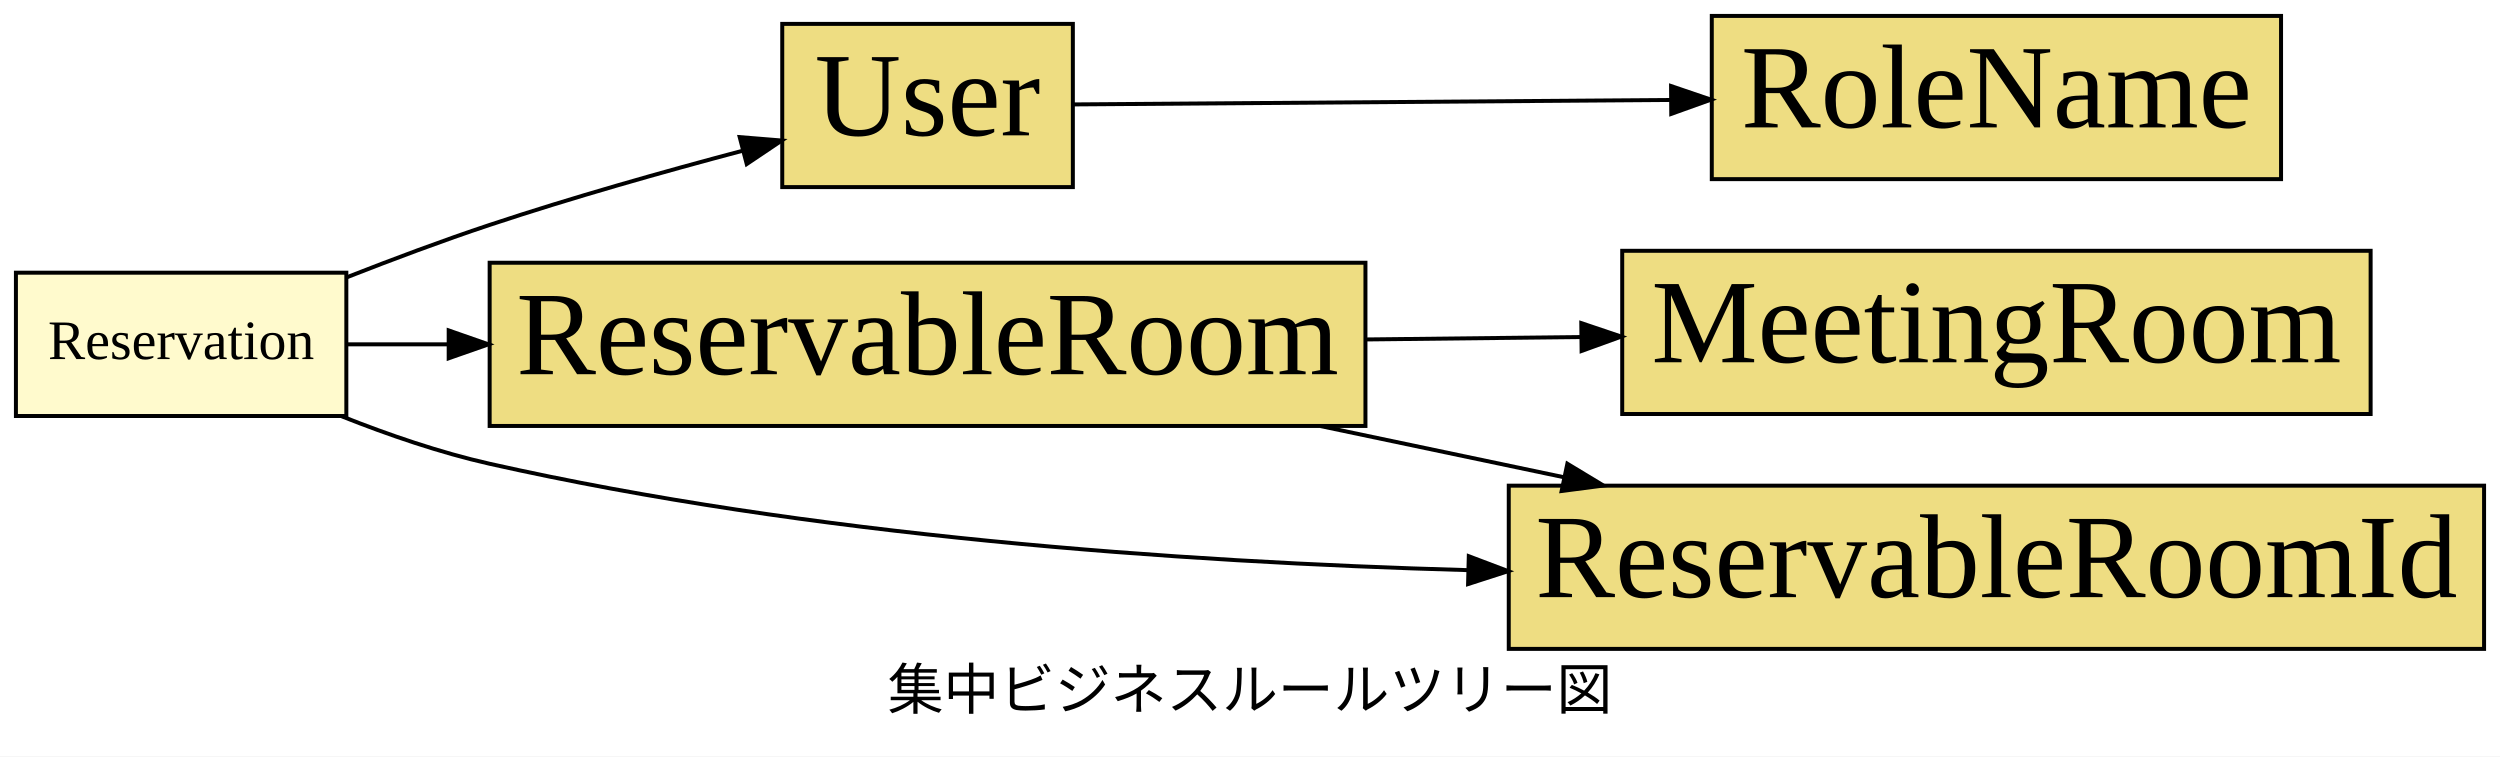
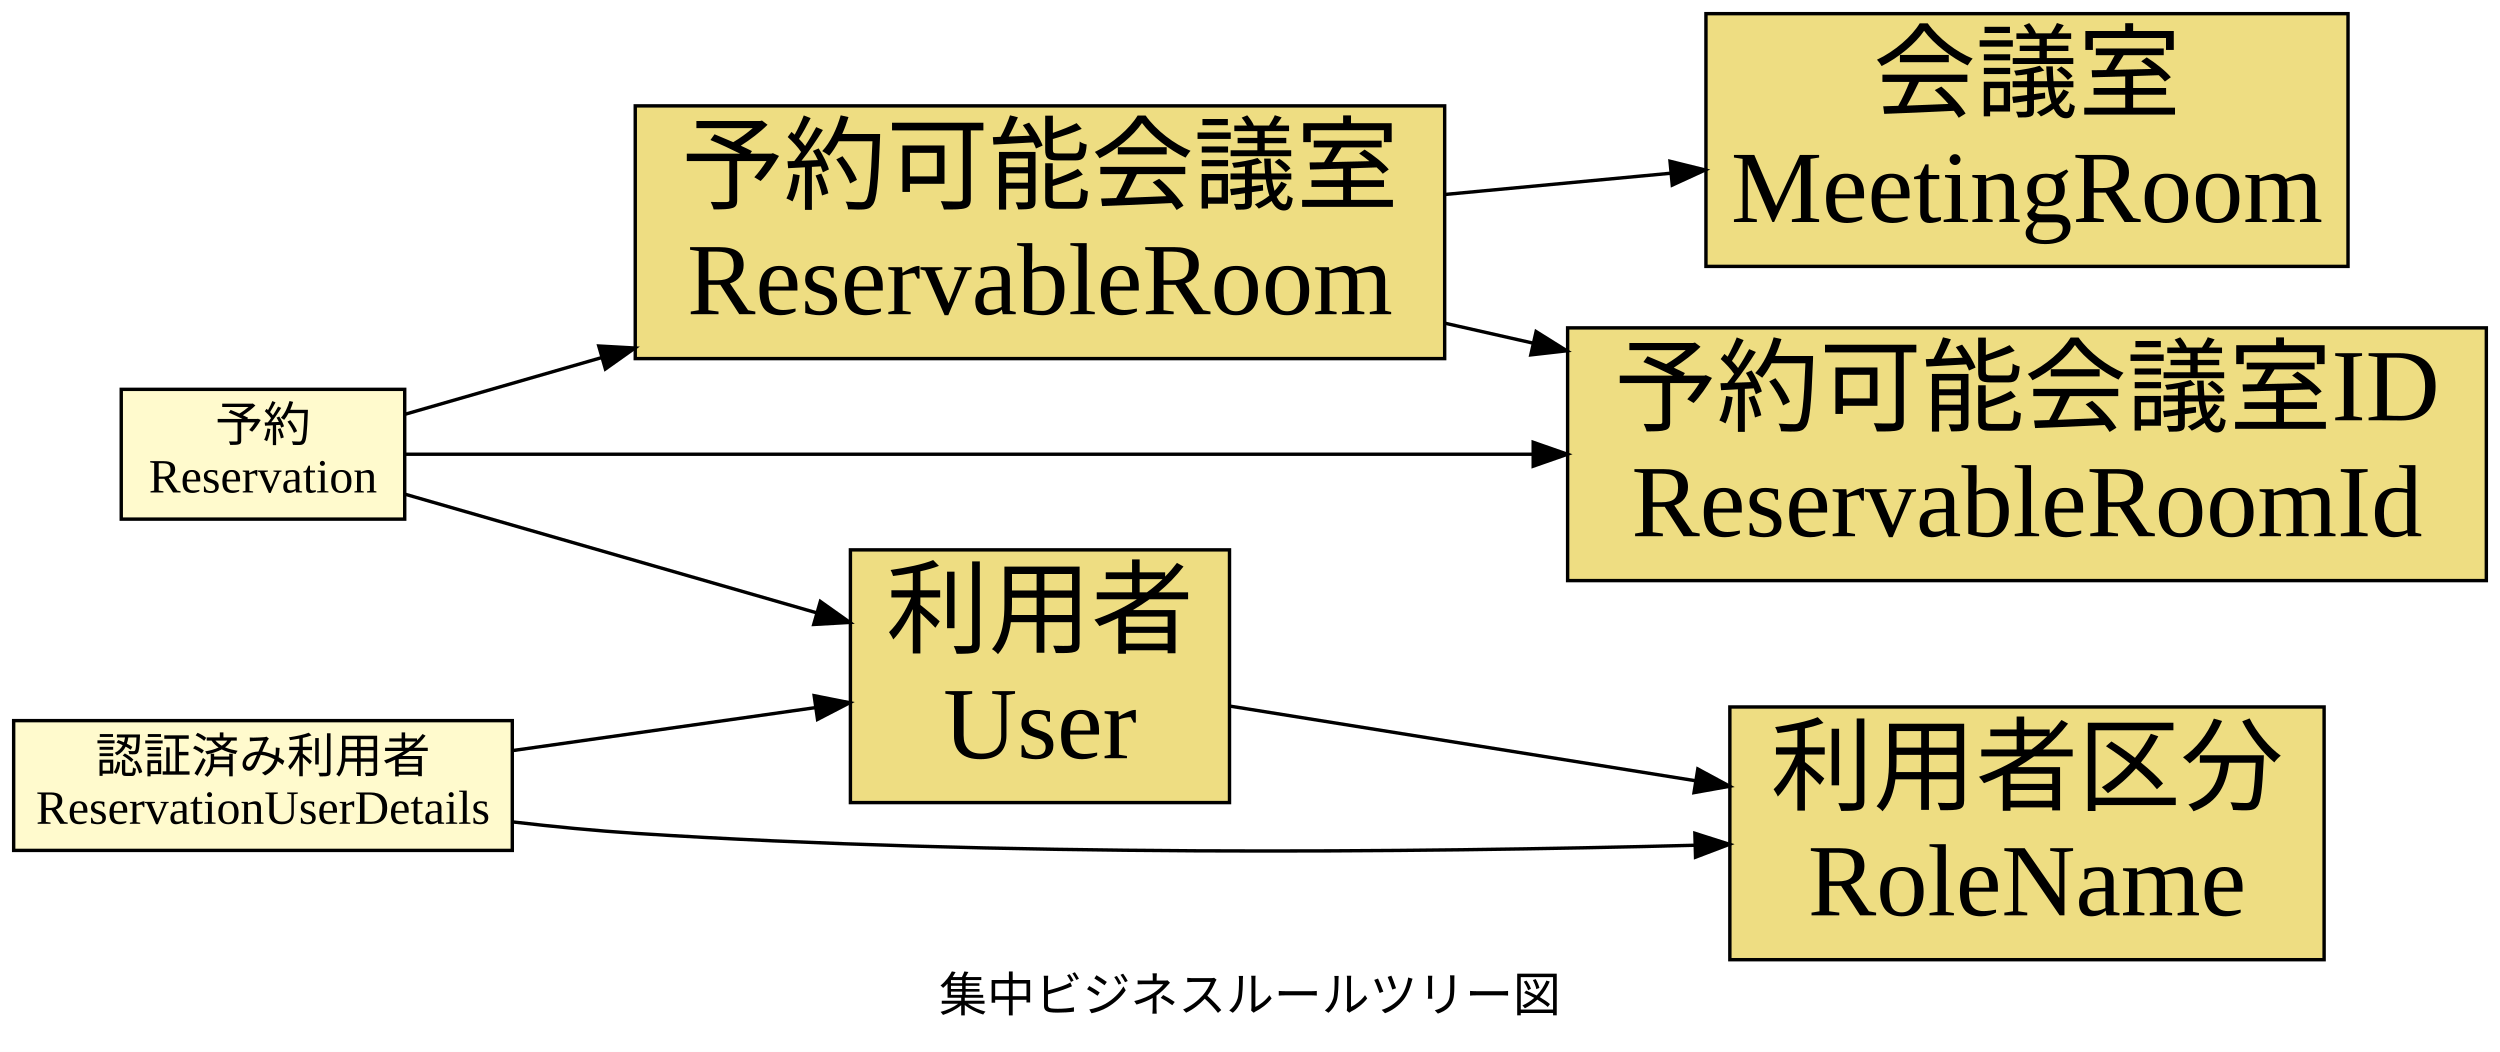
- <svg xmlns="http://www.w3.org/2000/svg" width="628pt" height="190pt" viewBox="0.00 0.00 628.00 190.00">
-   <g id="graph0" class="graph" transform="scale(1 1) rotate(0) translate(4 186)">
-     <polygon fill="white" stroke="transparent" points="-4,4 -4,-186 624,-186 624,4 -4,4" />
-     <text text-anchor="middle" x="310" y="-7.8" font-family="Times New Roman,serif" font-size="14.00">
+ <svg xmlns="http://www.w3.org/2000/svg" width="732pt" height="308pt" viewBox="0.00 0.00 732.00 308.00">
+   <g id="graph0" class="graph" transform="scale(1 1) rotate(0) translate(4 304)">
+     <polygon fill="white" stroke="transparent" points="-4,4 -4,-304 728,-304 728,4 -4,4" />
+     <text text-anchor="middle" x="362" y="-7.8" font-family="Times New Roman,serif" font-size="14.00">
            集中ビジネスルールツリー図
        </text>
    <g id="node1" class="node">
-       <polygon fill="#eedd82" stroke="black" points="569,-182 426,-182 426,-141 569,-141 569,-182" />
-       <text text-anchor="middle" x="497.5" y="-154" font-family="Times New Roman,serif" font-size="30.00">
+       <polygon fill="lemonchiffon" stroke="black" points="114.5,-190 31.5,-190 31.5,-152 114.5,-152 114.5,-190" />
+       <text text-anchor="middle" x="73" y="-174.8" font-family="Times New Roman,serif" font-size="14.00">予約</text>
+       <text text-anchor="middle" x="73" y="-159.8" font-family="Times New Roman,serif" font-size="14.00">
+                 Reservation
+             </text>
+     </g>
+     <g id="node3" class="node">
+       <polygon fill="#eedd82" stroke="black" points="419,-273 182,-273 182,-199 419,-199 419,-273" />
+       <text text-anchor="middle" x="300.5" y="-245" font-family="Times New Roman,serif" font-size="30.00">
+                 予約可能会議室
+             </text>
+       <text text-anchor="middle" x="300.5" y="-212" font-family="Times New Roman,serif" font-size="30.00">
+                 ReservableRoom
+             </text>
+     </g>
+     <g id="edge7" class="edge">
+       <path fill="none" stroke="black" d="M114.58,-182.7C131.18,-187.48 151.39,-193.31 172.27,-199.33" />
+       <polygon fill="black" stroke="black" points="171.32,-202.69 181.9,-202.1 173.26,-195.97 171.32,-202.69" />
+     </g>
+     <g id="node4" class="node">
+       <polygon fill="#eedd82" stroke="black" points="724,-208 455,-208 455,-134 724,-134 724,-208" />
+       <text text-anchor="middle" x="589.5" y="-180" font-family="Times New Roman,serif" font-size="30.00">
+                 予約可能会議室ID
+             </text>
+       <text text-anchor="middle" x="589.5" y="-147" font-family="Times New Roman,serif" font-size="30.00">
+                 ReservableRoomId
+             </text>
+     </g>
+     <g id="edge5" class="edge">
+       <path fill="none" stroke="black" d="M114.8,-171C185.28,-171 333.03,-171 444.9,-171" />
+       <polygon fill="black" stroke="black" points="444.92,-174.5 454.92,-171 444.92,-167.5 444.92,-174.5" />
+     </g>
+     <g id="node7" class="node">
+       <polygon fill="#eedd82" stroke="black" points="356,-143 245,-143 245,-69 356,-69 356,-143" />
+       <text text-anchor="middle" x="300.5" y="-115" font-family="Times New Roman,serif" font-size="30.00">利用者
+             </text>
+       <text text-anchor="middle" x="300.5" y="-82" font-family="Times New Roman,serif" font-size="30.00">User
+             </text>
+     </g>
+     <g id="edge1" class="edge">
+       <path fill="none" stroke="black" d="M114.58,-159.3C148.12,-149.63 196.38,-135.72 235.19,-124.54" />
+       <polygon fill="black" stroke="black" points="236.2,-127.89 244.83,-121.76 234.26,-121.16 236.2,-127.89" />
+     </g>
+     <g id="node2" class="node">
+       <polygon fill="#eedd82" stroke="black" points="683.5,-300 495.5,-300 495.5,-226 683.5,-226 683.5,-300" />
+       <text text-anchor="middle" x="589.5" y="-272" font-family="Times New Roman,serif" font-size="30.00">会議室
+             </text>
+       <text text-anchor="middle" x="589.5" y="-239" font-family="Times New Roman,serif" font-size="30.00">
+                 MeetingRoom
+             </text>
+     </g>
+     <g id="edge8" class="edge">
+       <path fill="none" stroke="black" d="M419.06,-247.06C440.98,-249.12 463.73,-251.26 485.18,-253.28" />
+       <polygon fill="black" stroke="black" points="484.98,-256.78 495.26,-254.23 485.64,-249.81 484.98,-256.78" />
+     </g>
+     <g id="edge6" class="edge">
+       <path fill="none" stroke="black" d="M419.06,-209.37C427.61,-207.44 436.29,-205.47 444.96,-203.51" />
+       <polygon fill="black" stroke="black" points="445.77,-206.91 454.75,-201.29 444.22,-200.09 445.77,-206.91" />
+     </g>
+     <g id="node5" class="node">
+       <polygon fill="lemonchiffon" stroke="black" points="146,-93 0,-93 0,-55 146,-55 146,-93" />
+       <text text-anchor="middle" x="73" y="-77.8" font-family="Times New Roman,serif" font-size="14.00">認証済み利用者
+             </text>
+       <text text-anchor="middle" x="73" y="-62.8" font-family="Times New Roman,serif" font-size="14.00">
+                 ReservationUserDetails
+             </text>
+     </g>
+     <g id="node6" class="node">
+       <polygon fill="#eedd82" stroke="black" points="676.5,-97 502.5,-97 502.5,-23 676.5,-23 676.5,-97" />
+       <text text-anchor="middle" x="589.5" y="-69" font-family="Times New Roman,serif" font-size="30.00">利用者区分
+             </text>
+       <text text-anchor="middle" x="589.5" y="-36" font-family="Times New Roman,serif" font-size="30.00">
                RoleName
            </text>
    </g>
-     <g id="node2" class="node">
-       <polygon fill="#eedd82" stroke="black" points="265.5,-180 192.5,-180 192.5,-139 265.5,-139 265.5,-180" />
-       <text text-anchor="middle" x="229" y="-152" font-family="Times New Roman,serif" font-size="30.00">User
-             </text>
+     <g id="edge3" class="edge">
+       <path fill="none" stroke="black" d="M146.2,-63.33C158.14,-61.95 170.4,-60.75 182,-60 287.97,-53.16 409.81,-54.36 492.25,-56.51" />
+       <polygon fill="black" stroke="black" points="492.26,-60.01 502.36,-56.79 492.45,-53.02 492.26,-60.01" />
    </g>
-     <g id="edge5" class="edge">
-       <path fill="none" stroke="black" d="M265.66,-159.77C303.81,-160.05 365.59,-160.52 415.63,-160.89" />
-       <polygon fill="black" stroke="black" points="415.77,-164.39 425.8,-160.97 415.82,-157.39 415.77,-164.39" />
-     </g>
-     <g id="node3" class="node">
-       <polygon fill="lemonchiffon" stroke="black" points="83,-117.5 0,-117.5 0,-81.5 83,-81.5 83,-117.5" />
-       <text text-anchor="middle" x="41.5" y="-95.8" font-family="Times New Roman,serif" font-size="14.00">
-                 Reservation
-             </text>
-     </g>
-     <g id="edge6" class="edge">
-       <path fill="none" stroke="black" d="M83.1,-116.34C94.62,-120.86 107.22,-125.58 119,-129.5 139.62,-136.36 162.79,-142.9 182.44,-148.11" />
-       <polygon fill="black" stroke="black" points="181.81,-151.56 192.37,-150.7 183.58,-144.79 181.81,-151.56" />
-     </g>
-     <g id="node5" class="node">
-       <polygon fill="#eedd82" stroke="black" points="339,-120 119,-120 119,-79 339,-79 339,-120" />
-       <text text-anchor="middle" x="229" y="-92" font-family="Times New Roman,serif" font-size="30.00">
-                 ReservableRoom
-             </text>
+     <g id="edge2" class="edge">
+       <path fill="none" stroke="black" d="M146.28,-84.26C174.73,-88.29 207.15,-92.9 234.82,-96.82" />
+       <polygon fill="black" stroke="black" points="234.39,-100.3 244.78,-98.24 235.37,-93.36 234.39,-100.3" />
    </g>
    <g id="edge4" class="edge">
-       <path fill="none" stroke="black" d="M83.21,-99.5C91.04,-99.5 99.59,-99.5 108.51,-99.5" />
-       <polygon fill="black" stroke="black" points="108.71,-103 118.71,-99.5 108.71,-96 108.71,-103" />
-     </g>
-     <g id="node6" class="node">
-       <polygon fill="#eedd82" stroke="black" points="620,-64 375,-64 375,-23 620,-23 620,-64" />
-       <text text-anchor="middle" x="497.5" y="-36" font-family="Times New Roman,serif" font-size="30.00">
-                 ReservableRoomId
-             </text>
-     </g>
-     <g id="edge1" class="edge">
-       <path fill="none" stroke="black" d="M81.88,-81.41C93.59,-76.76 106.61,-72.29 119,-69.5 199.34,-51.43 291.52,-44.82 364.67,-42.78" />
-       <polygon fill="black" stroke="black" points="364.96,-46.28 374.86,-42.53 364.78,-39.28 364.96,-46.28" />
-     </g>
-     <g id="node4" class="node">
-       <polygon fill="#eedd82" stroke="black" points="591.5,-123 403.5,-123 403.5,-82 591.5,-82 591.5,-123" />
-       <text text-anchor="middle" x="497.5" y="-95" font-family="Times New Roman,serif" font-size="30.00">
-                 MeetingRoom
-             </text>
-     </g>
-     <g id="edge3" class="edge">
-       <path fill="none" stroke="black" d="M339.16,-100.73C356.95,-100.93 375.32,-101.14 392.97,-101.33" />
-       <polygon fill="black" stroke="black" points="393.22,-104.84 403.26,-101.45 393.3,-97.84 393.22,-104.84" />
-     </g>
-     <g id="edge2" class="edge">
-       <path fill="none" stroke="black" d="M327.72,-78.97C347.64,-74.78 368.69,-70.36 388.93,-66.1" />
-       <polygon fill="black" stroke="black" points="389.72,-69.51 398.79,-64.03 388.28,-62.66 389.72,-69.51" />
+       <path fill="none" stroke="black" d="M356.16,-97.24C394.56,-91.08 446.97,-82.68 492.28,-75.42" />
+       <polygon fill="black" stroke="black" points="493.12,-78.83 502.44,-73.79 492.01,-71.92 493.12,-78.83" />
    </g>
  </g>
</svg>
